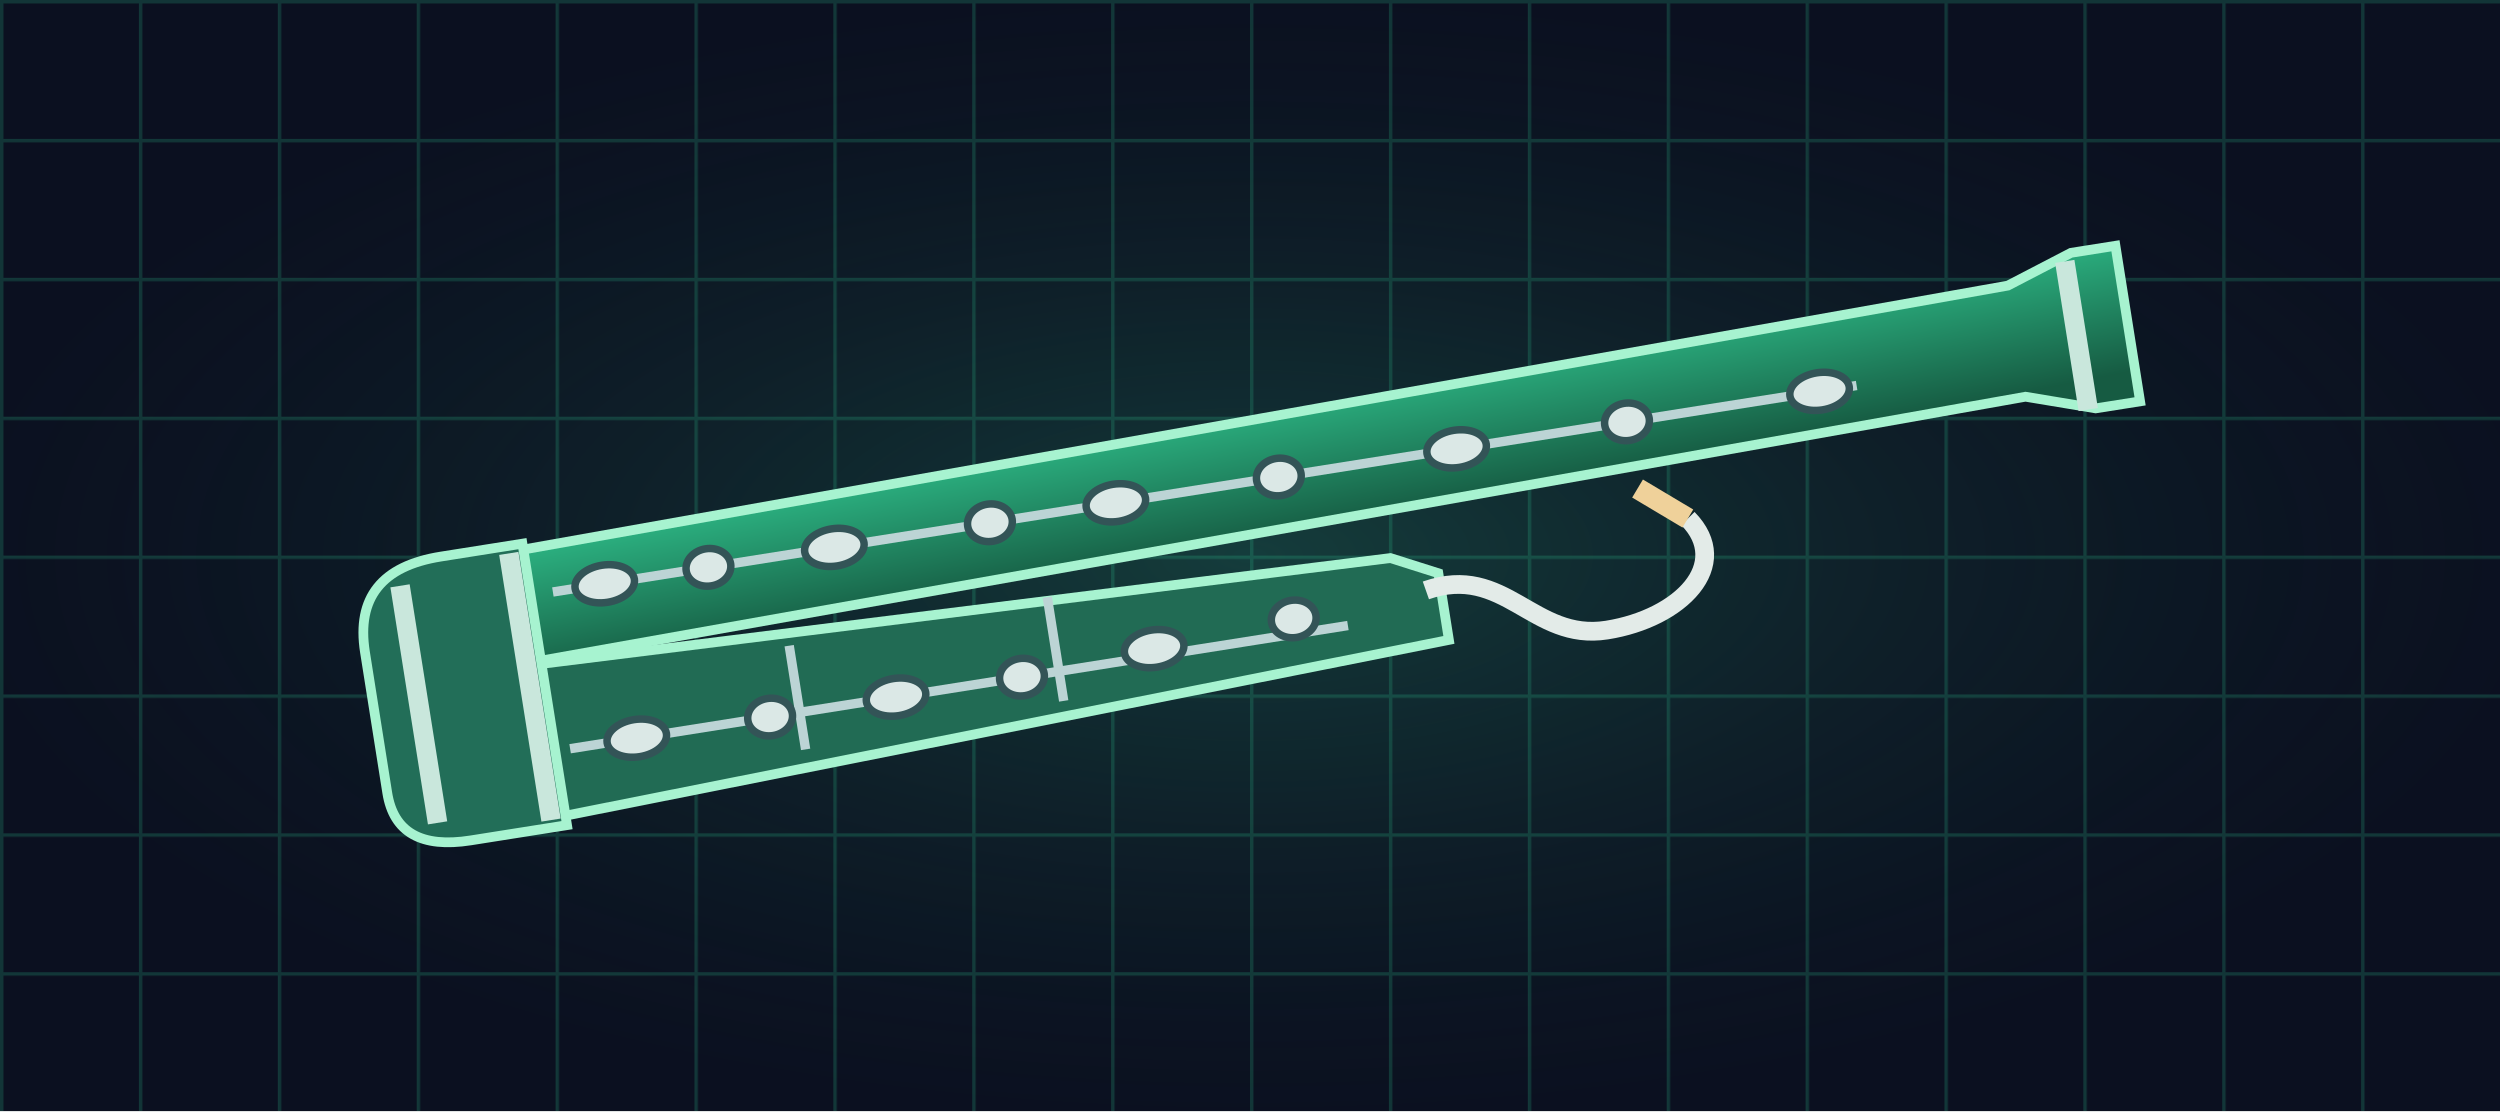
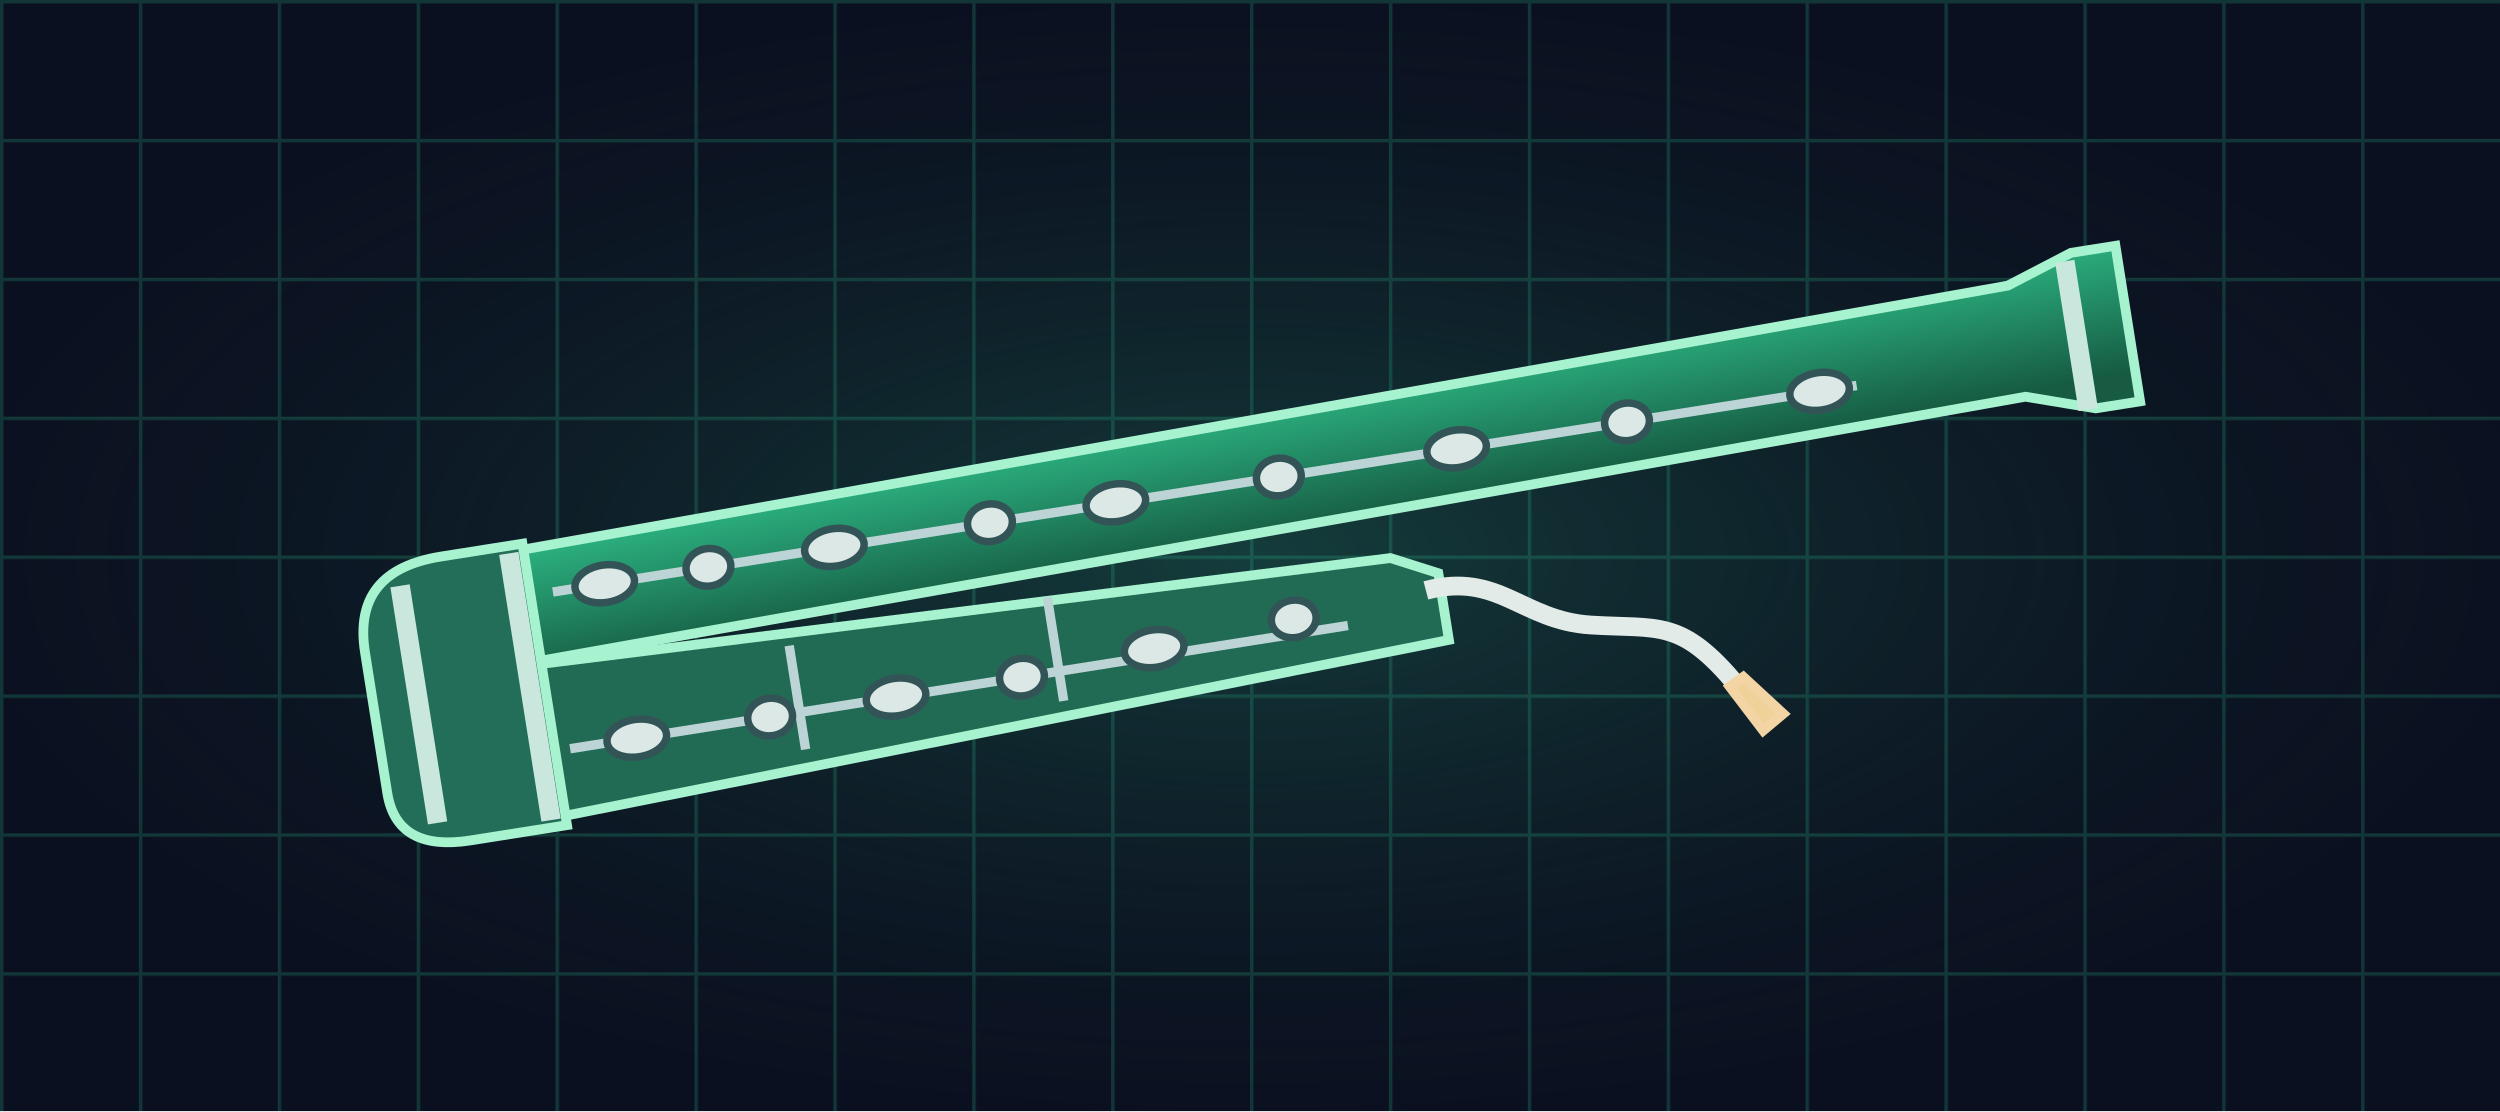
<svg xmlns="http://www.w3.org/2000/svg" viewBox="0 0 360 160">
  <defs>
    <linearGradient id="wood" x1="0%" y1="0%" x2="38%" y2="100%">
      <stop stop-color="#34d399" />
      <stop offset="1" stop-color="#165b42" />
    </linearGradient>
    <radialGradient id="halo">
      <stop stop-color="#34d399" stop-opacity=".23" />
      <stop offset="1" stop-color="#165b42" stop-opacity="0" />
    </radialGradient>
    <pattern id="grid" width="20" height="20" patternUnits="userSpaceOnUse">
      <path d="M20 0H0V20" fill="none" stroke="#34d399" stroke-opacity=".19" stroke-width="1" />
    </pattern>
  </defs>
  <rect x="0" y="0" width="360" height="160" rx="0" fill="#0b1020" stroke="none" />
  <ellipse cx="180.0" cy="80.0" rx="187.2" ry="81.6" fill="url(#halo)" stroke="none" />
  <rect x="0" y="0" width="360" height="160" rx="0" fill="url(#grid)" stroke="none" />
  <g transform="translate(180 77) rotate(-9) scale(1.080)">
    <path d="M-107-13L105-17L114-20H120V1H114L105-2L-107 2Z" fill="url(#wood)" stroke="#a7f3d0" stroke-width="1.3" />
    <path d="M-103 2L18 6L24 9V18L-103 23Z" fill="#216b54" stroke="#a7f3d0" stroke-width="1.3" />
    <path d="M-107-14Q-119-14-119-3V16Q-119 24-109 24H-96V-14Z" fill="#226e58" stroke="#a7f3d0" stroke-width="1.3" />
    <path d="M-113-11V21M-98-13V23M113-19V1" fill="none" stroke="#c9e7dc" stroke-width="2.6" />
-     <path d="M22 11C33 9 35 20 45 20S63 14 58 7" fill="none" stroke="#e3ebe8" stroke-width="2.5" />
-     <path d="M58 7l-6-5" fill="none" stroke="#efd19a" stroke-width="2.8" />
+     <path d="M22 11C32 10 34 17 43 19S55 20 61 30" fill="none" stroke="#e3ebe8" stroke-width="2.5" />
+     <path d="M60 30L63.5 36.5L66.5 34.7L62 29Z" fill="#efd19a" stroke="#f3d5a5" stroke-width="1.3" />
    <path d="M-93-7H83M-94 14H11M-63 5V19M-28 4V18" fill="none" stroke="#bcd4d5" stroke-width="1.25" />
    <ellipse cx="-86" cy="-7" rx="4" ry="2.5" fill="#dbe8e6" stroke="#335457" />
    <ellipse cx="-72" cy="-7" rx="3" ry="2.5" fill="#dbe8e6" stroke="#335457" />
    <ellipse cx="-55" cy="-7" rx="4" ry="2.5" fill="#dbe8e6" stroke="#335457" />
    <ellipse cx="-34" cy="-7" rx="3" ry="2.5" fill="#dbe8e6" stroke="#335457" />
    <ellipse cx="-17" cy="-7" rx="4" ry="2.5" fill="#dbe8e6" stroke="#335457" />
    <ellipse cx="5" cy="-7" rx="3" ry="2.5" fill="#dbe8e6" stroke="#335457" />
    <ellipse cx="29" cy="-7" rx="4" ry="2.5" fill="#dbe8e6" stroke="#335457" />
    <ellipse cx="52" cy="-7" rx="3" ry="2.5" fill="#dbe8e6" stroke="#335457" />
    <ellipse cx="78" cy="-7" rx="4" ry="2.5" fill="#dbe8e6" stroke="#335457" />
    <ellipse cx="-85" cy="14" rx="4" ry="2.5" fill="#dbe8e6" stroke="#335457" />
    <ellipse cx="-67" cy="14" rx="3" ry="2.5" fill="#dbe8e6" stroke="#335457" />
    <ellipse cx="-50" cy="14" rx="4" ry="2.5" fill="#dbe8e6" stroke="#335457" />
    <ellipse cx="-33" cy="14" rx="3" ry="2.5" fill="#dbe8e6" stroke="#335457" />
    <ellipse cx="-15" cy="13" rx="4" ry="2.5" fill="#dbe8e6" stroke="#335457" />
    <ellipse cx="4" cy="12" rx="3" ry="2.5" fill="#dbe8e6" stroke="#335457" />
  </g>
</svg>
